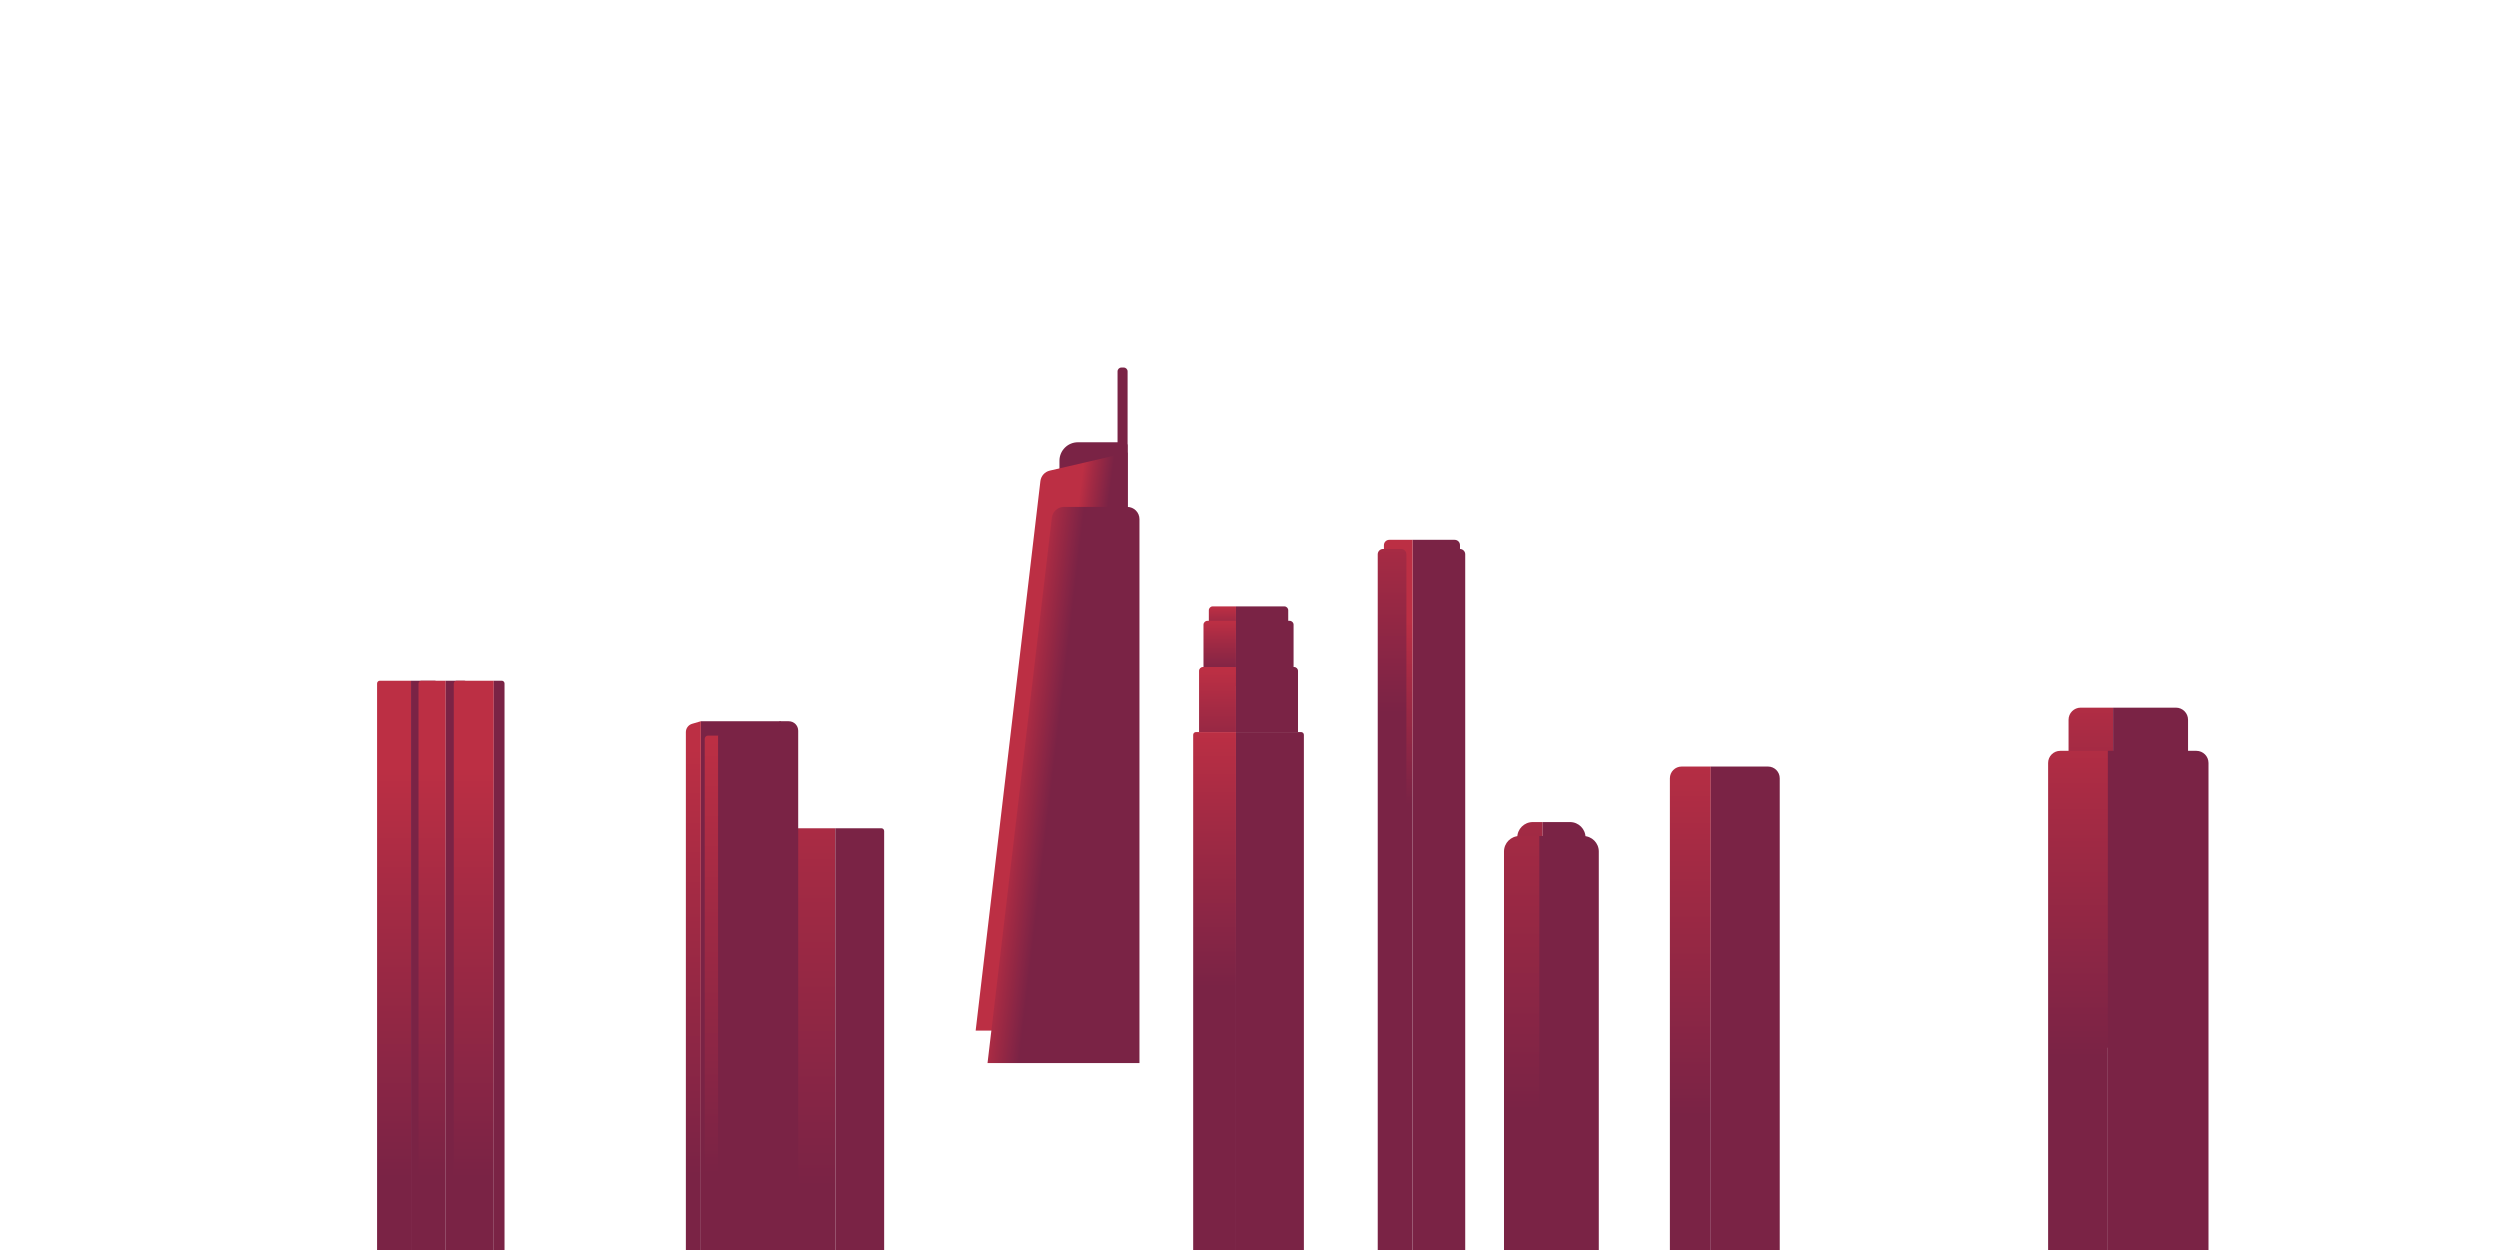
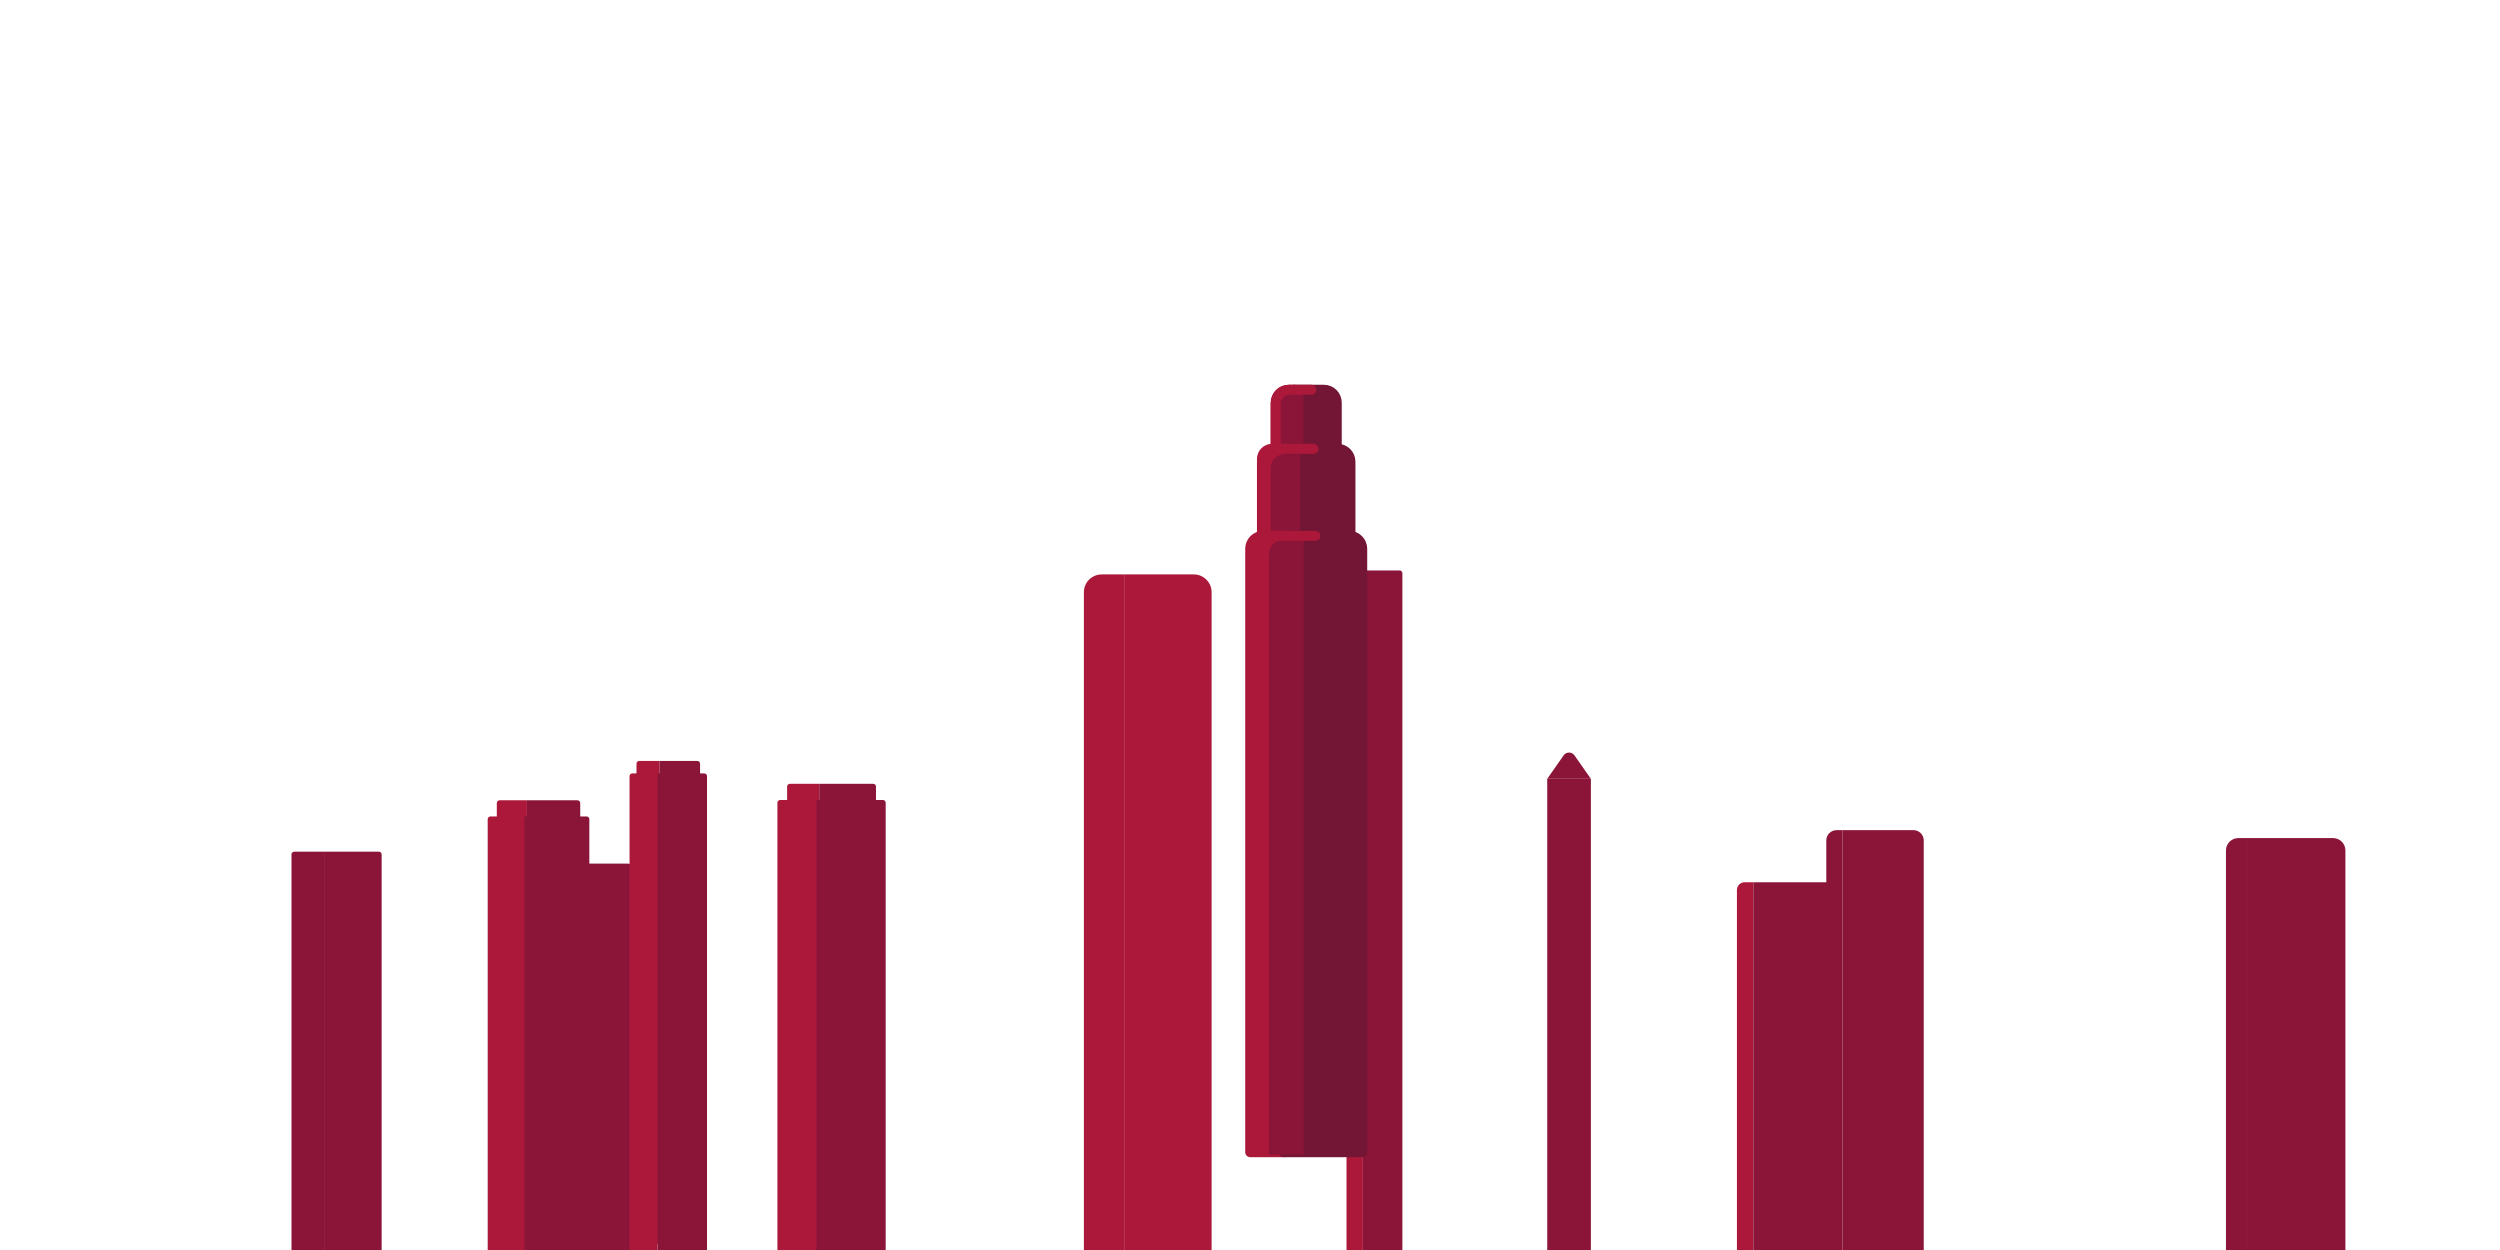
- <svg xmlns="http://www.w3.org/2000/svg" xmlns:xlink="http://www.w3.org/1999/xlink" id="Layer_15" data-name="Layer 15" viewBox="0 0 1000 500">
-   <defs>
-     <linearGradient id="New_Gradient_Swatch" data-name="New Gradient Swatch" x1="157.619" y1="471.41" x2="157.619" y2="306.756" gradientUnits="userSpaceOnUse">
-       <stop offset="0" stop-color="#7a2345" />
-       <stop offset=".653" stop-color="#a32a44" />
-       <stop offset="1" stop-color="#bc2f44" />
-     </linearGradient>
-     <linearGradient id="New_Gradient_Swatch-2" data-name="New Gradient Swatch" x1="172.858" y1="471.41" x2="172.858" y2="306.756" xlink:href="#New_Gradient_Swatch" />
-     <linearGradient id="New_Gradient_Swatch-3" data-name="New Gradient Swatch" x1="189.517" y1="471.41" x2="189.517" y2="306.756" xlink:href="#New_Gradient_Swatch" />
-     <linearGradient id="New_Gradient_Swatch-4" data-name="New Gradient Swatch" x1="324.358" y1="474.791" x2="324.358" y2="284.149" xlink:href="#New_Gradient_Swatch" />
-     <linearGradient id="New_Gradient_Swatch-5" data-name="New Gradient Swatch" x1="676.14" y1="446.618" x2="676.14" y2="291.438" xlink:href="#New_Gradient_Swatch" />
-     <linearGradient id="New_Gradient_Swatch-6" data-name="New Gradient Swatch" x1="611.993" y1="442.315" x2="611.993" y2="268.661" xlink:href="#New_Gradient_Swatch" />
-     <linearGradient id="New_Gradient_Swatch-7" data-name="New Gradient Swatch" x1="608.663" y1="444.232" x2="608.663" y2="276.188" xlink:href="#New_Gradient_Swatch" />
-     <linearGradient id="New_Gradient_Swatch-8" data-name="New Gradient Swatch" x1="284.598" y1="469.882" x2="284.598" y2="296.474" xlink:href="#New_Gradient_Swatch" />
-     <linearGradient id="New_Gradient_Swatch-9" data-name="New Gradient Swatch" x1="277.349" y1="470.348" x2="277.349" y2="299.485" xlink:href="#New_Gradient_Swatch" />
-     <linearGradient id="New_Gradient_Swatch-10" data-name="New Gradient Swatch" x1="559.302" y1="321.85" x2="559.302" y2="247.463" gradientTransform="translate(1118.603 717.586) rotate(-180)" xlink:href="#New_Gradient_Swatch" />
-     <linearGradient id="New_Gradient_Swatch-11" data-name="New Gradient Swatch" x1="556.827" y1="285.113" x2="556.827" y2="191.583" gradientTransform="translate(1113.654 721.243) rotate(-180)" xlink:href="#New_Gradient_Swatch" />
-     <linearGradient id="New_Gradient_Swatch-12" data-name="New Gradient Swatch" x1="430.942" y1="297.959" x2="419.086" y2="296.429" xlink:href="#New_Gradient_Swatch" />
-     <linearGradient id="New_Gradient_Swatch-13" data-name="New Gradient Swatch" x1="420.778" y1="313.719" x2="404.656" y2="311.807" xlink:href="#New_Gradient_Swatch" />
-     <linearGradient id="New_Gradient_Swatch-14" data-name="New Gradient Swatch" x1="488.964" y1="257.018" x2="488.964" y2="243.109" gradientTransform="translate(977.928 494.635) rotate(-180)" xlink:href="#New_Gradient_Swatch" />
-     <linearGradient id="New_Gradient_Swatch-15" data-name="New Gradient Swatch" x1="487.894" y1="269.99" x2="487.894" y2="248.829" gradientTransform="translate(975.788 522.683) rotate(-180)" xlink:href="#New_Gradient_Swatch" />
-     <linearGradient id="New_Gradient_Swatch-16" data-name="New Gradient Swatch" x1="487.007" y1="314.228" x2="487.007" y2="268.522" gradientTransform="translate(974.014 559.629) rotate(-180)" xlink:href="#New_Gradient_Swatch" />
-     <linearGradient id="New_Gradient_Swatch-17" data-name="New Gradient Swatch" x1="485.832" y1="394.775" x2="485.832" y2="291.667" gradientTransform="translate(971.663 794.477) rotate(-180)" xlink:href="#New_Gradient_Swatch" />
-     <linearGradient id="New_Gradient_Swatch-18" data-name="New Gradient Swatch" x1="836.328" y1="365.893" x2="836.328" y2="268.111" xlink:href="#New_Gradient_Swatch" />
-     <linearGradient id="New_Gradient_Swatch-19" data-name="New Gradient Swatch" x1="831.196" y1="422.937" x2="831.196" y2="278.208" xlink:href="#New_Gradient_Swatch" />
-   </defs>
+ <svg xmlns="http://www.w3.org/2000/svg" id="Layer_17" data-name="Layer 17" viewBox="0 0 1000 500">
  <g>
+     <path d="m697.854,352.901h3.467v148.752h-6.549v-145.67c0-1.701,1.381-3.082,3.082-3.082Z" fill="#ab183a" />
+     <path d="m701.321,352.901h29.352c1.701,0,3.082,1.381,3.082,3.082v145.67h-32.434v-148.752h0Z" fill="#8a1538" />
+   </g>
+   <g>
+     <path d="m220.163,345.447h10.942v156.206h-12.051v-155.097c0-.612.497-1.109,1.109-1.109Z" fill="#ab183a" />
+     <path d="m231.105,345.447h20.21c.612,0,1.109.497,1.109,1.109v155.097h-21.319v-156.206h0Z" fill="#8a1538" />
    <g>
-       <path d="m151.938,272.281h12.469v229.372h-13.578v-228.263c0-.612.497-1.109,1.109-1.109Z" fill="url(#New_Gradient_Swatch)" />
-       <path d="m164.408,272.281h9.491c.612,0,1.109.497,1.109,1.109v228.263h-10.6v-229.372h0Z" fill="#7a2345" />
-     </g>
-     <g>
-       <path d="m168.517,272.281h9.789v229.372h-10.898v-228.263c0-.612.497-1.109,1.109-1.109Z" fill="url(#New_Gradient_Swatch-2)" />
-       <path d="m178.307,272.281h7.399c.612,0,1.109.497,1.109,1.109v228.263h-8.507v-229.372h0Z" fill="#7a2345" />
-     </g>
-     <g>
-       <path d="m182.626,272.281h14.89v229.372h-15.999v-228.263c0-.612.497-1.109,1.109-1.109Z" fill="url(#New_Gradient_Swatch-3)" />
-       <path d="m197.517,272.281h3.185c.612,0,1.109.497,1.109,1.109v228.263h-4.293v-229.372h0Z" fill="#7a2345" />
+       <path d="m216.517,349.573h13.576v152.08h-14.685v-150.971c0-.612.497-1.109,1.109-1.109Z" fill="#ab183a" />
+       <path d="m230.093,349.573h24.868c.612,0,1.109.497,1.109,1.109v150.971h-25.977v-152.08h0Z" fill="#8a1538" />
    </g>
  </g>
  <g>
-     <path d="m315.7,331.295h18.425v170.358h-19.534v-169.249c0-.612.497-1.109,1.109-1.109Z" fill="url(#New_Gradient_Swatch-4)" />
-     <path d="m334.125,331.295h18.425c.612,0,1.109.497,1.109,1.109v169.249h-19.534v-170.358h0Z" fill="#7a2345" />
+     <path d="m117.706,340.669h11.915v160.984h-13.024v-159.875c0-.612.497-1.109,1.109-1.109Z" fill="#8a1538" />
+     <path d="m129.621,340.669h21.931c.612,0,1.109.497,1.109,1.109v159.875h-23.04v-160.984h0Z" fill="#8a1538" />
  </g>
  <g>
-     <path d="m672.645,306.616h11.68v195.038h-16.371v-190.347c0-2.589,2.102-4.691,4.691-4.691Z" fill="url(#New_Gradient_Swatch-5)" />
-     <path d="m684.326,306.616h22.876c2.589,0,4.691,2.102,4.691,4.691v190.347h-27.566v-195.038h0Z" fill="#7a2345" />
+     <path d="m440.666,229.772h8.995v271.881h-16.106V236.883c0-3.925,3.186-7.111,7.111-7.111Z" fill="#ab183a" />
+     <path d="m449.661,229.772h27.871c3.925,0,7.111,3.186,7.111,7.111v264.77h-34.982V229.772h0Z" fill="#ab183a" />
  </g>
  <g>
-     <path d="m613.1,328.823h3.979v172.83h-10.173v-166.636c0-3.419,2.775-6.194,6.194-6.194Z" fill="url(#New_Gradient_Swatch-6)" />
-     <path d="m617.079,328.823h10.936c3.419,0,6.194,2.775,6.194,6.194v166.636h-17.13v-172.83h0Z" fill="#7a2345" />
+     <path d="m539.714,228.179h5.44v273.474h-6.549V229.288c0-.612.497-1.109,1.109-1.109Z" fill="#ab183a" />
+     <path d="m545.154,228.179h14.689c.612,0,1.109.497,1.109,1.109v272.365h-15.798V228.179h0Z" fill="#8a1538" />
+   </g>
+   <g>
+     <path d="m734.622,332.06h2.442v169.594h-6.549v-165.486c0-2.267,1.841-4.108,4.108-4.108Z" fill="#8a1538" />
+     <path d="m737.064,332.06h28.326c2.267,0,4.108,1.841,4.108,4.108v165.486h-32.434v-169.594h0Z" fill="#8a1538" />
+   </g>
+   <g>
+     <path d="m895.336,335.23h3.075v166.423h-8.027v-161.472c0-2.733,2.219-4.951,4.951-4.951Z" fill="#8a1538" />
+     <path d="m898.411,335.23h34.799c2.733,0,4.951,2.219,4.951,4.951v161.472h-39.75v-166.423h0Z" fill="#8a1538" />
+   </g>
+   <g>
+     <path d="m255.709,304.367h8.076v193.136h-9.185v-192.027c0-.612.497-1.109,1.109-1.109Z" fill="#ab183a" />
+     <path d="m263.785,304.367h15.139c.612,0,1.109.497,1.109,1.109v192.027h-16.248v-193.136h0Z" fill="#8a1538" />
    <g>
-       <path d="m607.792,334.406h7.934v167.247h-14.128v-161.053c0-3.419,2.775-6.194,6.194-6.194Z" fill="url(#New_Gradient_Swatch-7)" />
-       <path d="m615.727,334.406h17.596c3.419,0,6.194,2.775,6.194,6.194v161.053h-23.79v-167.247h0Z" fill="#7a2345" />
+       <path d="m252.93,309.361h10.083v193.136h-11.192v-192.027c0-.612.497-1.109,1.109-1.109Z" fill="#ab183a" />
+       <path d="m263.013,309.361h18.689c.612,0,1.109.497,1.109,1.109v192.027h-19.798v-193.136h0Z" fill="#8a1538" />
    </g>
  </g>
  <g>
-     <rect x="280.351" y="288.492" width="31.936" height="213.161" fill="#7a2345" />
-     <path d="m283.159,294.25h4.144v207.403h-5.409v-206.137c0-.698.567-1.265,1.265-1.265Z" fill="url(#New_Gradient_Swatch-8)" />
-     <path d="m304.339,294.302h4.144c.698,0,1.265.567,1.265,1.265v206.086h-5.409v-207.351h0Z" fill="#7a2345" />
-     <rect x="287.303" y="294.25" width="17.037" height="207.403" fill="#7a2345" />
-     <path d="m311.774,288.492h3.711c2.094,0,3.794,1.7,3.794,3.794v209.366h-7.506v-213.161h0Z" fill="#7a2345" />
-     <path d="m280.351,501.653h-6.004v-208.803c0-1.541,1.016-2.897,2.495-3.33l3.509-1.028v213.161Z" fill="url(#New_Gradient_Swatch-9)" />
-   </g>
-   <g>
-     <path d="m565.036,215.933h16.841c1.171,0,2.122.951,2.122,2.122v283.598h-18.962V215.933h0Z" fill="#7a2345" />
-     <path d="m569.247,219.59h14.719c1.171,0,2.122.951,2.122,2.122v279.942h-18.962V221.711c0-1.171.951-2.122,2.122-2.122Z" fill="#7a2345" />
+     <path d="m315.957,313.526h11.727v188.127h-12.836v-187.018c0-.612.497-1.109,1.109-1.109Z" fill="#ab183a" />
+     <path d="m327.685,313.526h21.598c.612,0,1.109.497,1.109,1.109v187.018h-22.707v-188.127h0Z" fill="#8a1538" />
    <g>
-       <path d="m553.567,215.933h11.469v283.598c0,1.171-.951,2.122-2.122,2.122h-9.347V215.933h0Z" transform="translate(1118.603 717.586) rotate(180)" fill="url(#New_Gradient_Swatch-10)" />
-       <path d="m551.092,219.59h11.469v279.942c0,1.171-.951,2.122-2.122,2.122h-7.226c-1.171,0-2.122-.951-2.122-2.122V219.59h0Z" transform="translate(1113.654 721.243) rotate(180)" fill="url(#New_Gradient_Swatch-11)" />
+       <path d="m312.074,319.994h14.532v181.659h-15.641v-180.55c0-.612.497-1.109,1.109-1.109Z" fill="#ab183a" />
+       <path d="m326.606,319.994h26.559c.612,0,1.109.497,1.109,1.109v180.55h-27.668v-181.659h0Z" fill="#8a1538" />
    </g>
  </g>
  <g>
-     <path d="m448.558,147.016h.94c.851,0,1.541.691,1.541,1.541v54.21h-4.022v-54.21c0-.851.691-1.541,1.541-1.541Z" fill="#7a2345" />
-     <path d="m431.171,176.908h18.537c.734,0,1.33.596,1.33,1.33v50.39h-27.256v-44.331c0-4.078,3.311-7.389,7.389-7.389Z" fill="#7a2345" />
-     <path d="m390.264,412.23l25.894-219.786c.242-2.05,1.744-3.728,3.755-4.195l31.125-7.217v231.198h-60.774Z" fill="url(#New_Gradient_Swatch-12)" />
-     <path d="m420.732,207.088l-25.72,218.133h60.774v-217.56c0-2.703-2.191-4.894-4.894-4.894h-25.299c-2.481,0-4.57,1.857-4.86,4.321Z" fill="url(#New_Gradient_Swatch-13)" />
+     <path d="m199.832,320.119h10.942v181.535h-12.051v-180.426c0-.612.497-1.109,1.109-1.109Z" fill="#ab183a" />
+     <path d="m210.774,320.119h20.21c.612,0,1.109.497,1.109,1.109v180.426h-21.319v-181.535h0Z" fill="#8a1538" />
+     <g>
+       <path d="m196.186,326.574h13.576v175.079h-14.685v-173.97c0-.612.497-1.109,1.109-1.109Z" fill="#ab183a" />
+       <path d="m209.762,326.574h24.868c.612,0,1.109.497,1.109,1.109v173.97h-25.977v-175.079h0Z" fill="#8a1538" />
+     </g>
  </g>
  <g>
    <g>
-       <path d="m494.393,242.554h20.896v9.527h-19.344c-.857,0-1.552-.696-1.552-1.552v-7.975h0Z" transform="translate(1009.682 494.635) rotate(180)" fill="#7a2345" />
-       <path d="m483.535,242.554h10.858v7.975c0,.857-.696,1.552-1.552,1.552h-9.306v-9.527h0Z" transform="translate(977.928 494.635) rotate(180)" fill="url(#New_Gradient_Swatch-14)" />
+       <path d="m515.415,155.901h2.248v134.391h-7.391v-129.249c0-2.838,2.304-5.143,5.143-5.143Z" fill="#ab183a" stroke="#ab183a" stroke-linecap="round" stroke-linejoin="round" stroke-width="4" />
+       <path d="m517.663,155.901h11.891c2.838,0,5.143,2.304,5.143,5.143v129.249h-17.033v-134.391h0Z" fill="#731534" stroke="#731534" stroke-linecap="round" stroke-linejoin="round" stroke-width="4" />
+       <path d="m516.53,159.63h2.821v131.877h-5.384v-129.314c0-1.414,1.148-2.563,2.563-2.563Z" fill="#8a1538" stroke="#8a1538" stroke-linecap="round" stroke-miterlimit="10" stroke-width="4" />
+       <path d="m510.272,290.293v-128.927c0-3.018,2.446-5.464,5.464-5.464h8.762" fill="none" stroke="#ab183a" stroke-linecap="round" stroke-linejoin="round" stroke-width="4" />
    </g>
    <g>
-       <path d="m494.393,248.332h23.036v26.02h-21.484c-.857,0-1.552-.696-1.552-1.552v-24.468h0Z" transform="translate(1011.822 522.683) rotate(-180)" fill="#7a2345" />
-       <path d="m481.395,248.332h12.998v24.468c0,.857-.696,1.552-1.552,1.552h-11.446v-26.02h0Z" transform="translate(975.788 522.683) rotate(180)" fill="url(#New_Gradient_Swatch-15)" />
+       <path d="m509.934,179.521h5.565v194.706h-10.708v-189.564c0-2.838,2.304-5.143,5.143-5.143Z" fill="#ab183a" stroke="#ab183a" stroke-linecap="round" stroke-linejoin="round" stroke-width="4" />
+       <path d="m515.499,179.521h19.535c2.838,0,5.143,2.304,5.143,5.143v189.564h-24.678v-194.706h0Z" fill="#731534" stroke="#731534" stroke-linecap="round" stroke-linejoin="round" stroke-width="4" />
+       <path d="m513.942,183.601h4.13v191.064h-7.8v-187.394c0-2.026,1.644-3.67,3.67-3.67Z" fill="#8a1538" stroke="#8a1538" stroke-linecap="round" stroke-miterlimit="10" stroke-width="4" />
+       <path d="m504.791,374.228v-190.645c0-2.243,1.818-4.062,4.062-4.062h16.55" fill="none" stroke="#ab183a" stroke-linecap="round" stroke-linejoin="round" stroke-width="4" />
    </g>
    <g>
-       <path d="m494.393,266.805h24.81v26.02h-23.257c-.857,0-1.552-.696-1.552-1.552v-24.468h0Z" transform="translate(1013.596 559.629) rotate(-180)" fill="#7a2345" />
-       <path d="m479.621,266.805h14.772v24.468c0,.857-.696,1.552-1.552,1.552h-13.22v-26.02h0Z" transform="translate(974.014 559.629) rotate(180)" fill="url(#New_Gradient_Swatch-16)" />
-     </g>
-     <g>
-       <path d="m494.393,292.824h27.161v208.829h-26.052c-.612,0-1.109-.497-1.109-1.109v-207.72h0Z" transform="translate(1015.947 794.477) rotate(180)" fill="#7a2345" />
-       <path d="m477.27,292.824h17.123v207.72c0,.612-.497,1.109-1.109,1.109h-16.014v-208.829h0Z" transform="translate(971.663 794.477) rotate(180)" fill="url(#New_Gradient_Swatch-17)" />
+       <path d="m505.226,214.356h8.415v246.519h-13.557v-241.377c0-2.838,2.304-5.143,5.143-5.143Z" fill="#ab183a" stroke="#ab183a" stroke-linecap="round" stroke-linejoin="round" stroke-width="4" />
+       <path d="m513.641,214.356h26.102c2.838,0,5.143,2.304,5.143,5.143v241.377h-31.245v-246.519h0Z" fill="#731534" stroke="#731534" stroke-linecap="round" stroke-linejoin="round" stroke-width="4" />
+       <path d="m513.259,217.99h6.205v241.907h-9.875v-238.237c0-2.026,1.644-3.67,3.67-3.67Z" fill="#8a1538" stroke="#8a1538" stroke-linecap="round" stroke-miterlimit="10" stroke-width="4" />
+       <path d="m505.226,214.356h20.954" fill="none" stroke="#ab183a" stroke-linecap="round" stroke-linejoin="round" stroke-width="4" />
    </g>
  </g>
  <g>
-     <path d="m832.275,283.056h12.957v136.019h-17.809v-131.167c0-2.678,2.174-4.852,4.852-4.852Z" fill="url(#New_Gradient_Swatch-18)" />
-     <path d="m845.232,283.056h25.135c2.678,0,4.852,2.174,4.852,4.852v131.167h-29.987v-136.019h0Z" fill="#7a2345" />
-     <g>
-       <path d="m824.096,300.329h19.052v201.324h-23.903v-196.472c0-2.678,2.174-4.852,4.852-4.852Z" fill="url(#New_Gradient_Swatch-19)" />
-       <path d="m843.148,300.329h35.398c2.678,0,4.852,2.174,4.852,4.852v196.472h-40.249v-201.324h0Z" fill="#7a2345" />
-     </g>
+     <rect x="618.893" y="311.526" width="17.458" height="190.127" fill="#8a1538" />
+     <path d="m636.351,311.526l-6.56-9.379c-1.054-1.506-3.284-1.506-4.338,0l-6.56,9.379h17.458Z" fill="#8a1538" />
  </g>
</svg>
